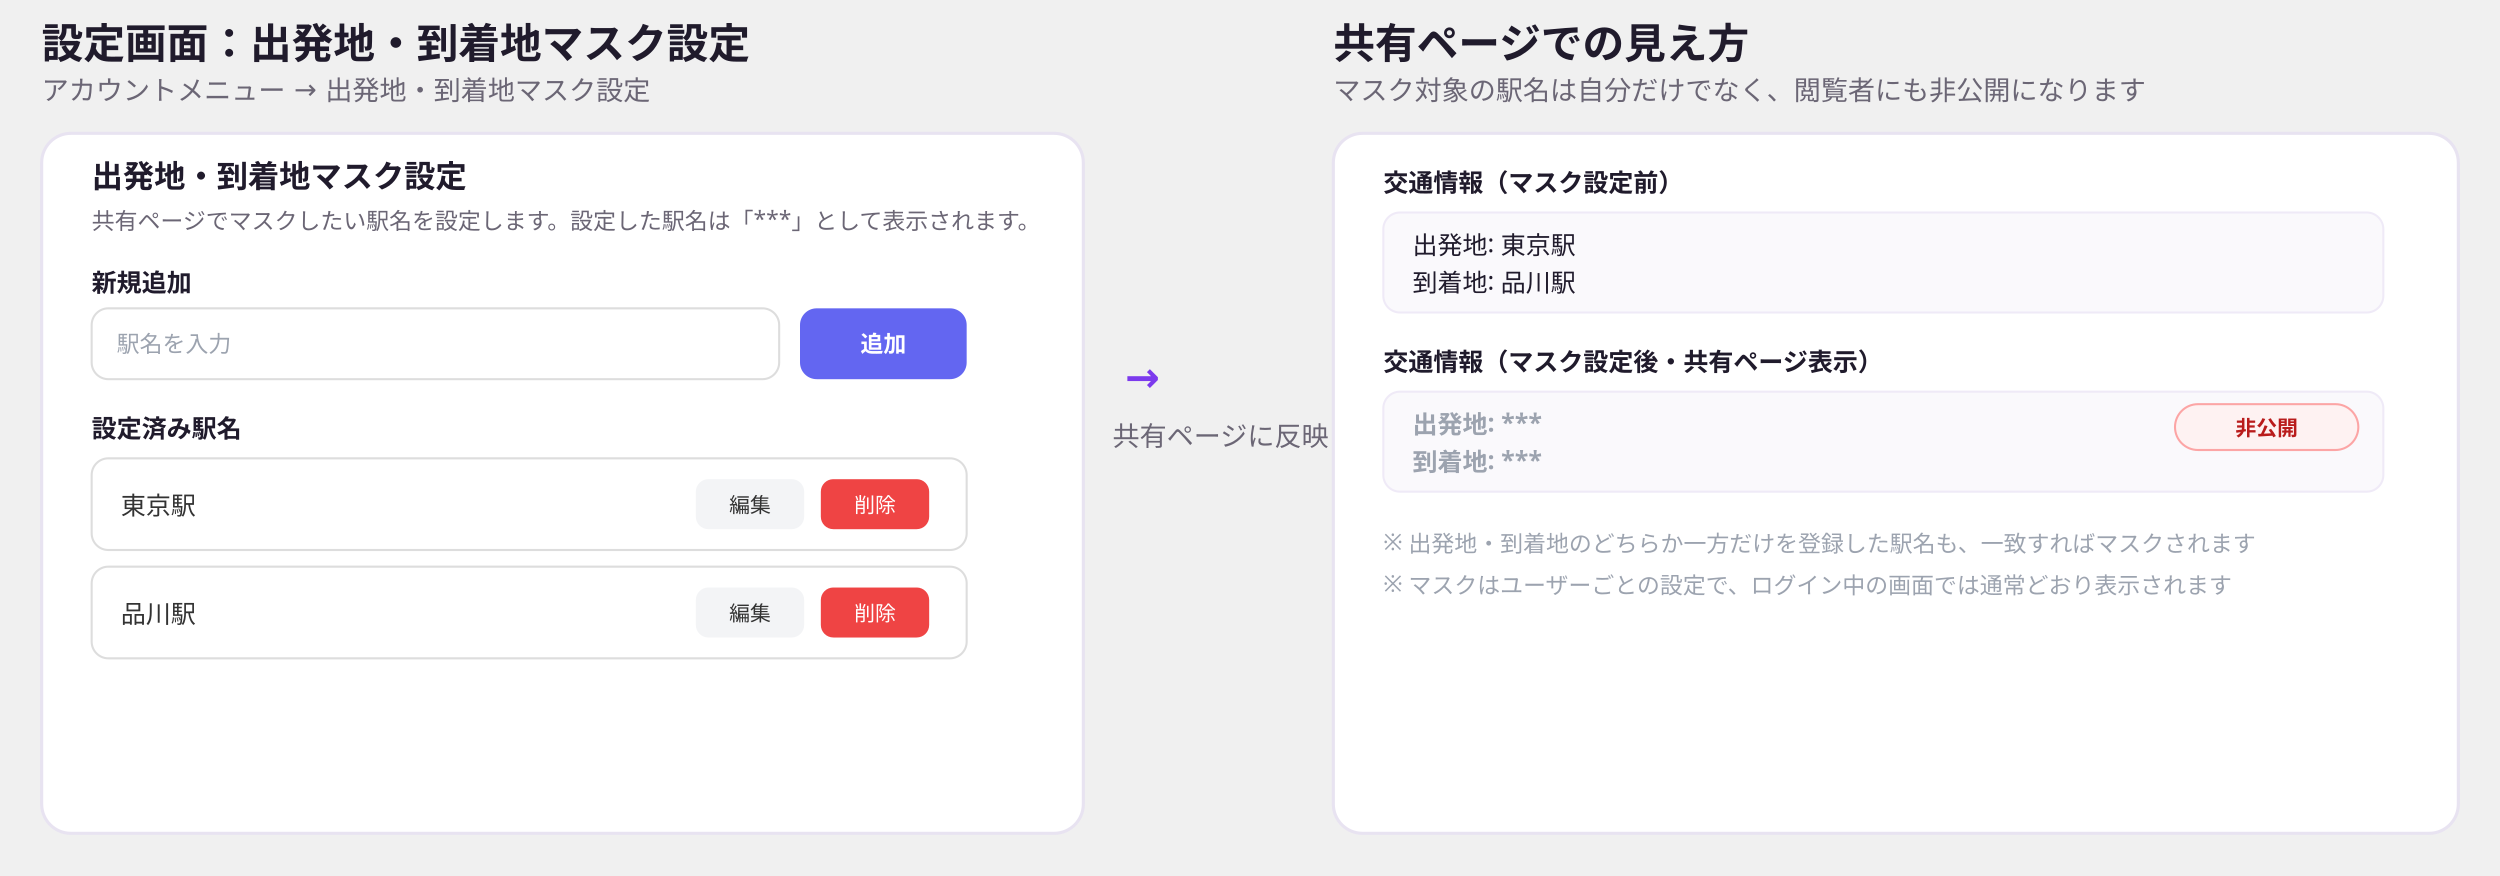
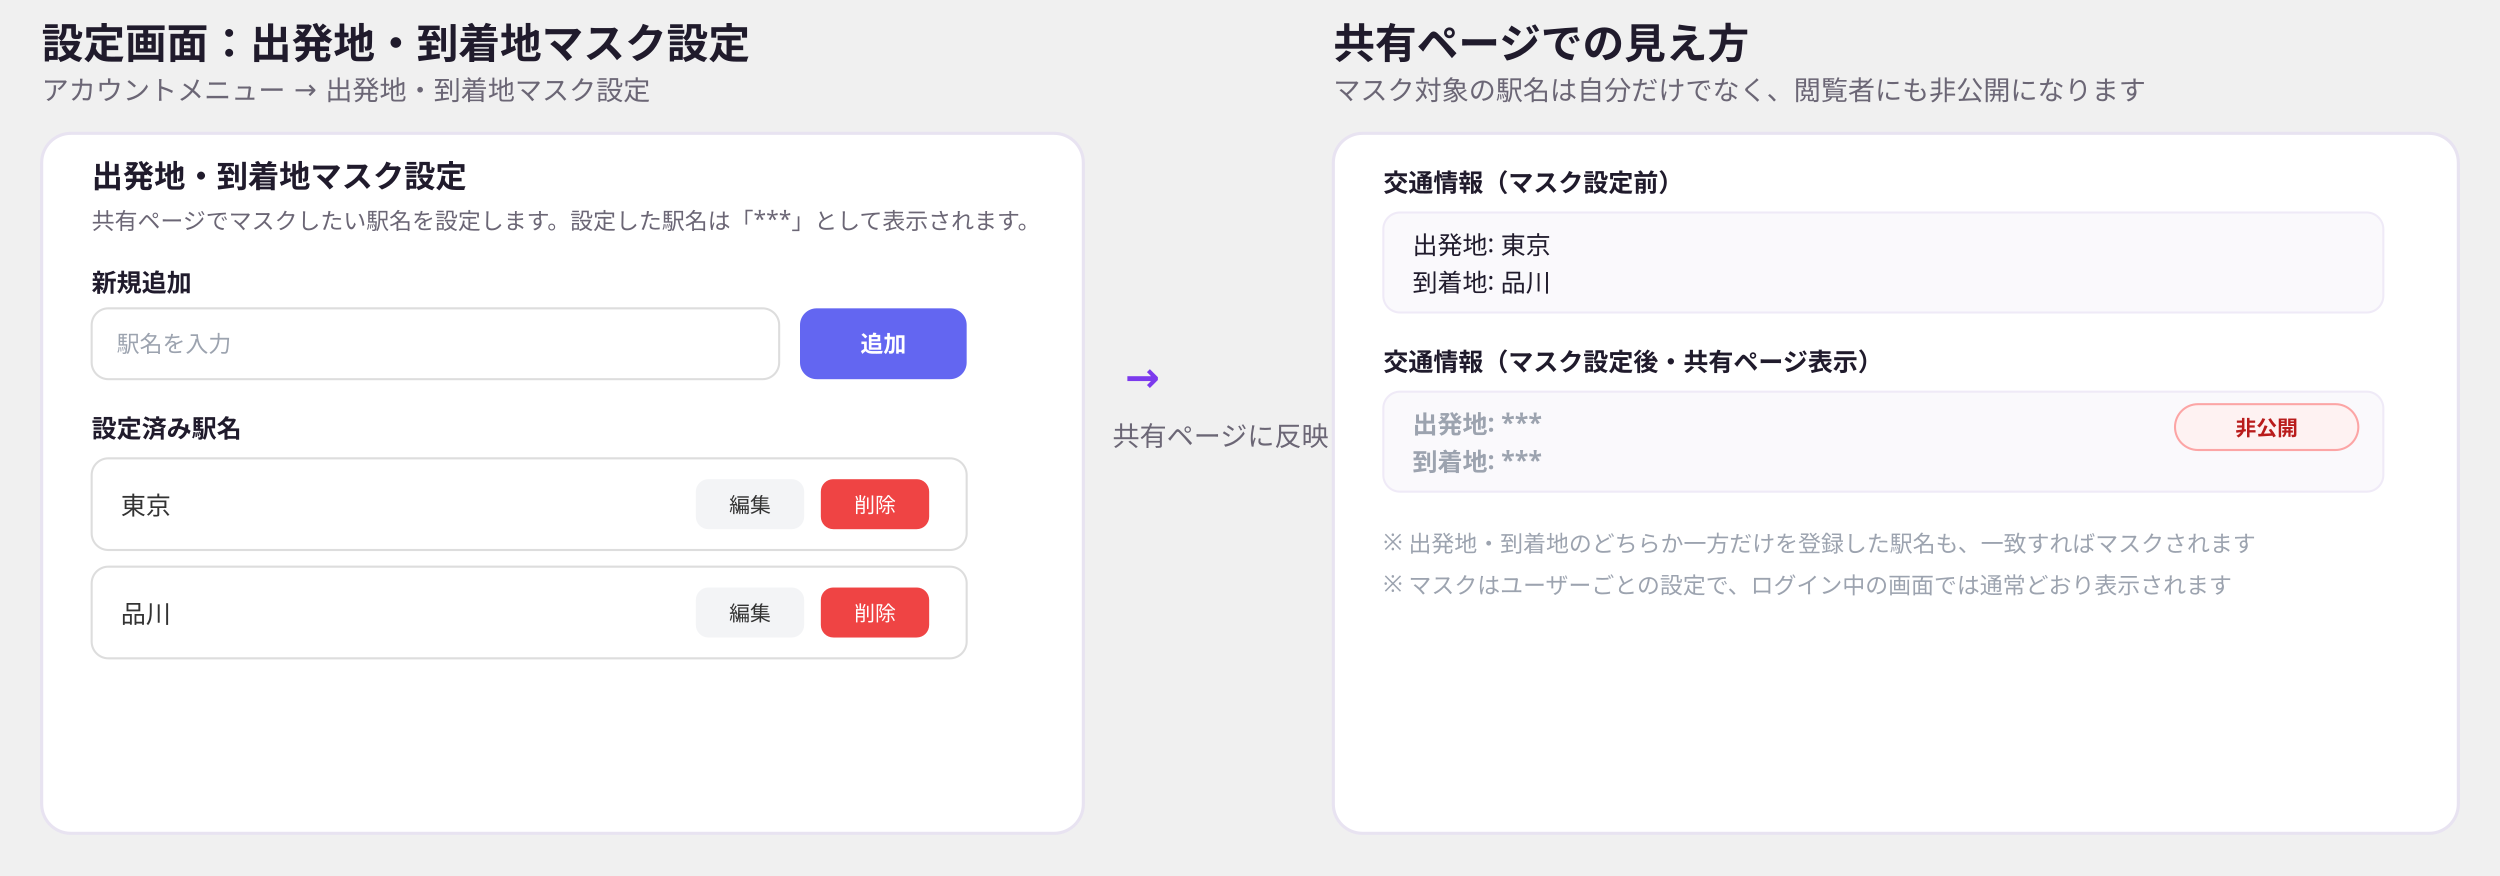
<svg xmlns="http://www.w3.org/2000/svg" viewBox="0 0 1200 420" font-family="'Hiragino Sans', 'Noto Sans JP', sans-serif">
  <defs>
    <style>
      .frame { fill: #FFFFFF; stroke: #E8E3F1; stroke-width: 1.5; }
      .caption { fill: #201B2C; font-size: 20px; font-weight: 700; }
      .sub { fill: #6B6675; font-size: 13px; }
      .title { fill: #201B2C; font-size: 15px; font-weight: 700; }
      .desc { fill: #6B6675; font-size: 11px; }
      .section { fill: #201B2C; font-size: 12px; font-weight: 700; }
      .input { fill: #FFFFFF; stroke: #DDDDDD; }
      .placeholder { fill: #9CA3AF; font-size: 11px; }
      .btn { fill: #6366F1; }
      .btnText { fill: #FFFFFF; font-size: 11px; font-weight: 700; }
      .item { fill: #FFFFFF; stroke: #DDDDDD; }
      .itemText { fill: #333333; font-size: 12px; }
      .editBtn { fill: #F3F4F6; }
      .editText { fill: #333333; font-size: 10px; }
      .delBtn { fill: #EF4444; }
      .delText { fill: #FFFFFF; font-size: 10px; }
      .arrow { fill: #7C3AED; font-size: 20px; font-weight: 700; }
      .row { fill: #FAF9FC; stroke: #EFEAF7; }
      .maskedText { fill: #9CA3AF; font-size: 12px; font-weight: 700; }
      .plainText { fill: #201B2C; font-size: 12px; }
      .badge { fill: #FEF2F2; stroke: #FCA5A5; }
      .badgeText { fill: #B91C1C; font-size: 10px; font-weight: 700; }
    </style>
  </defs>
  <g>
    <text x="20" y="28" class="caption">設定画面：出発地・到着地マスク設定</text>
    <text x="20" y="48" class="sub">アカウントメニュー → 出発地・到着地マスク設定</text>
    <rect x="20" y="64" width="500" height="336" rx="14" class="frame" />
    <g transform="translate(44,90)">
      <text x="0" y="0" class="title">出発地・到着地マスク設定</text>
      <text x="0" y="20" class="desc">共有ページでマスクしたい駅名を設定します。設定した駅名は「***」として表示されます。</text>
      <text x="0" y="50" class="section">新規追加</text>
      <rect x="0" y="58" width="330" height="34" rx="8" class="input" />
      <text x="12" y="79" class="placeholder">駅名を入力</text>
      <rect x="340" y="58" width="80" height="34" rx="8" class="btn" />
      <text x="380" y="79" class="btnText" text-anchor="middle">追加</text>
      <text x="0" y="120" class="section">設定済み駅名</text>
      <rect x="0" y="130" width="420" height="44" rx="8" class="item" />
-       <text x="14" y="157" class="itemText">東京駅</text>
+       <text x="14" y="157" class="itemText">東京</text>
      <rect x="290" y="140" width="52" height="24" rx="6" class="editBtn" />
      <text x="316" y="156" class="editText" text-anchor="middle">編集</text>
      <rect x="350" y="140" width="52" height="24" rx="6" class="delBtn" />
      <text x="376" y="156" class="delText" text-anchor="middle">削除</text>
      <rect x="0" y="182" width="420" height="44" rx="8" class="item" />
-       <text x="14" y="209" class="itemText">品川駅</text>
+       <text x="14" y="209" class="itemText">品川</text>
      <rect x="290" y="192" width="52" height="24" rx="6" class="editBtn" />
      <text x="316" y="208" class="editText" text-anchor="middle">編集</text>
      <rect x="350" y="192" width="52" height="24" rx="6" class="delBtn" />
      <text x="376" y="208" class="delText" text-anchor="middle">削除</text>
    </g>
  </g>
  <g transform="translate(540,180)">
    <text x="0" y="8" class="arrow">→</text>
    <text x="-6" y="34" class="sub">共有ページに反映</text>
  </g>
  <g transform="translate(620,0)">
    <text x="20" y="28" class="caption">共有ページでの見え方</text>
    <text x="20" y="48" class="sub">マスク対象の駅名は自分だけでなく、閲覧者にも非公開になります</text>
    <rect x="20" y="64" width="540" height="336" rx="14" class="frame" />
    <g transform="translate(44,92)">
      <text x="0" y="0" class="section">交通情報（マスク設定前）</text>
      <rect x="0" y="10" width="480" height="48" rx="8" class="row" />
-       <text x="14" y="30" class="plainText">出発地: 東京駅</text>
-       <text x="14" y="48" class="plainText">到着地: 品川駅</text>
+       <text x="14" y="30" class="plainText">出発地: 東京</text>
+       <text x="14" y="48" class="plainText">到着地: 品川</text>
      <text x="0" y="86" class="section">交通情報（マスク設定後・共有ページ表示）</text>
      <rect x="0" y="96" width="480" height="48" rx="8" class="row" />
      <text x="14" y="116" class="maskedText">出発地: ***</text>
      <text x="14" y="134" class="maskedText">到着地: ***</text>
      <rect x="380" y="102" width="88" height="22" rx="11" class="badge" />
      <text x="424" y="117" class="badgeText" text-anchor="middle">非公開</text>
      <text x="0" y="172" font-size="11" fill="#9CA3AF">※ 出発地・到着地のどちらか一方だけを登録した駅名も、一致すればマスクされます</text>
      <text x="0" y="192" font-size="11" fill="#9CA3AF">※ マスクはユーザーごとの設定で、ログイン中の画面では通常どおり表示されます</text>
    </g>
  </g>
</svg>
